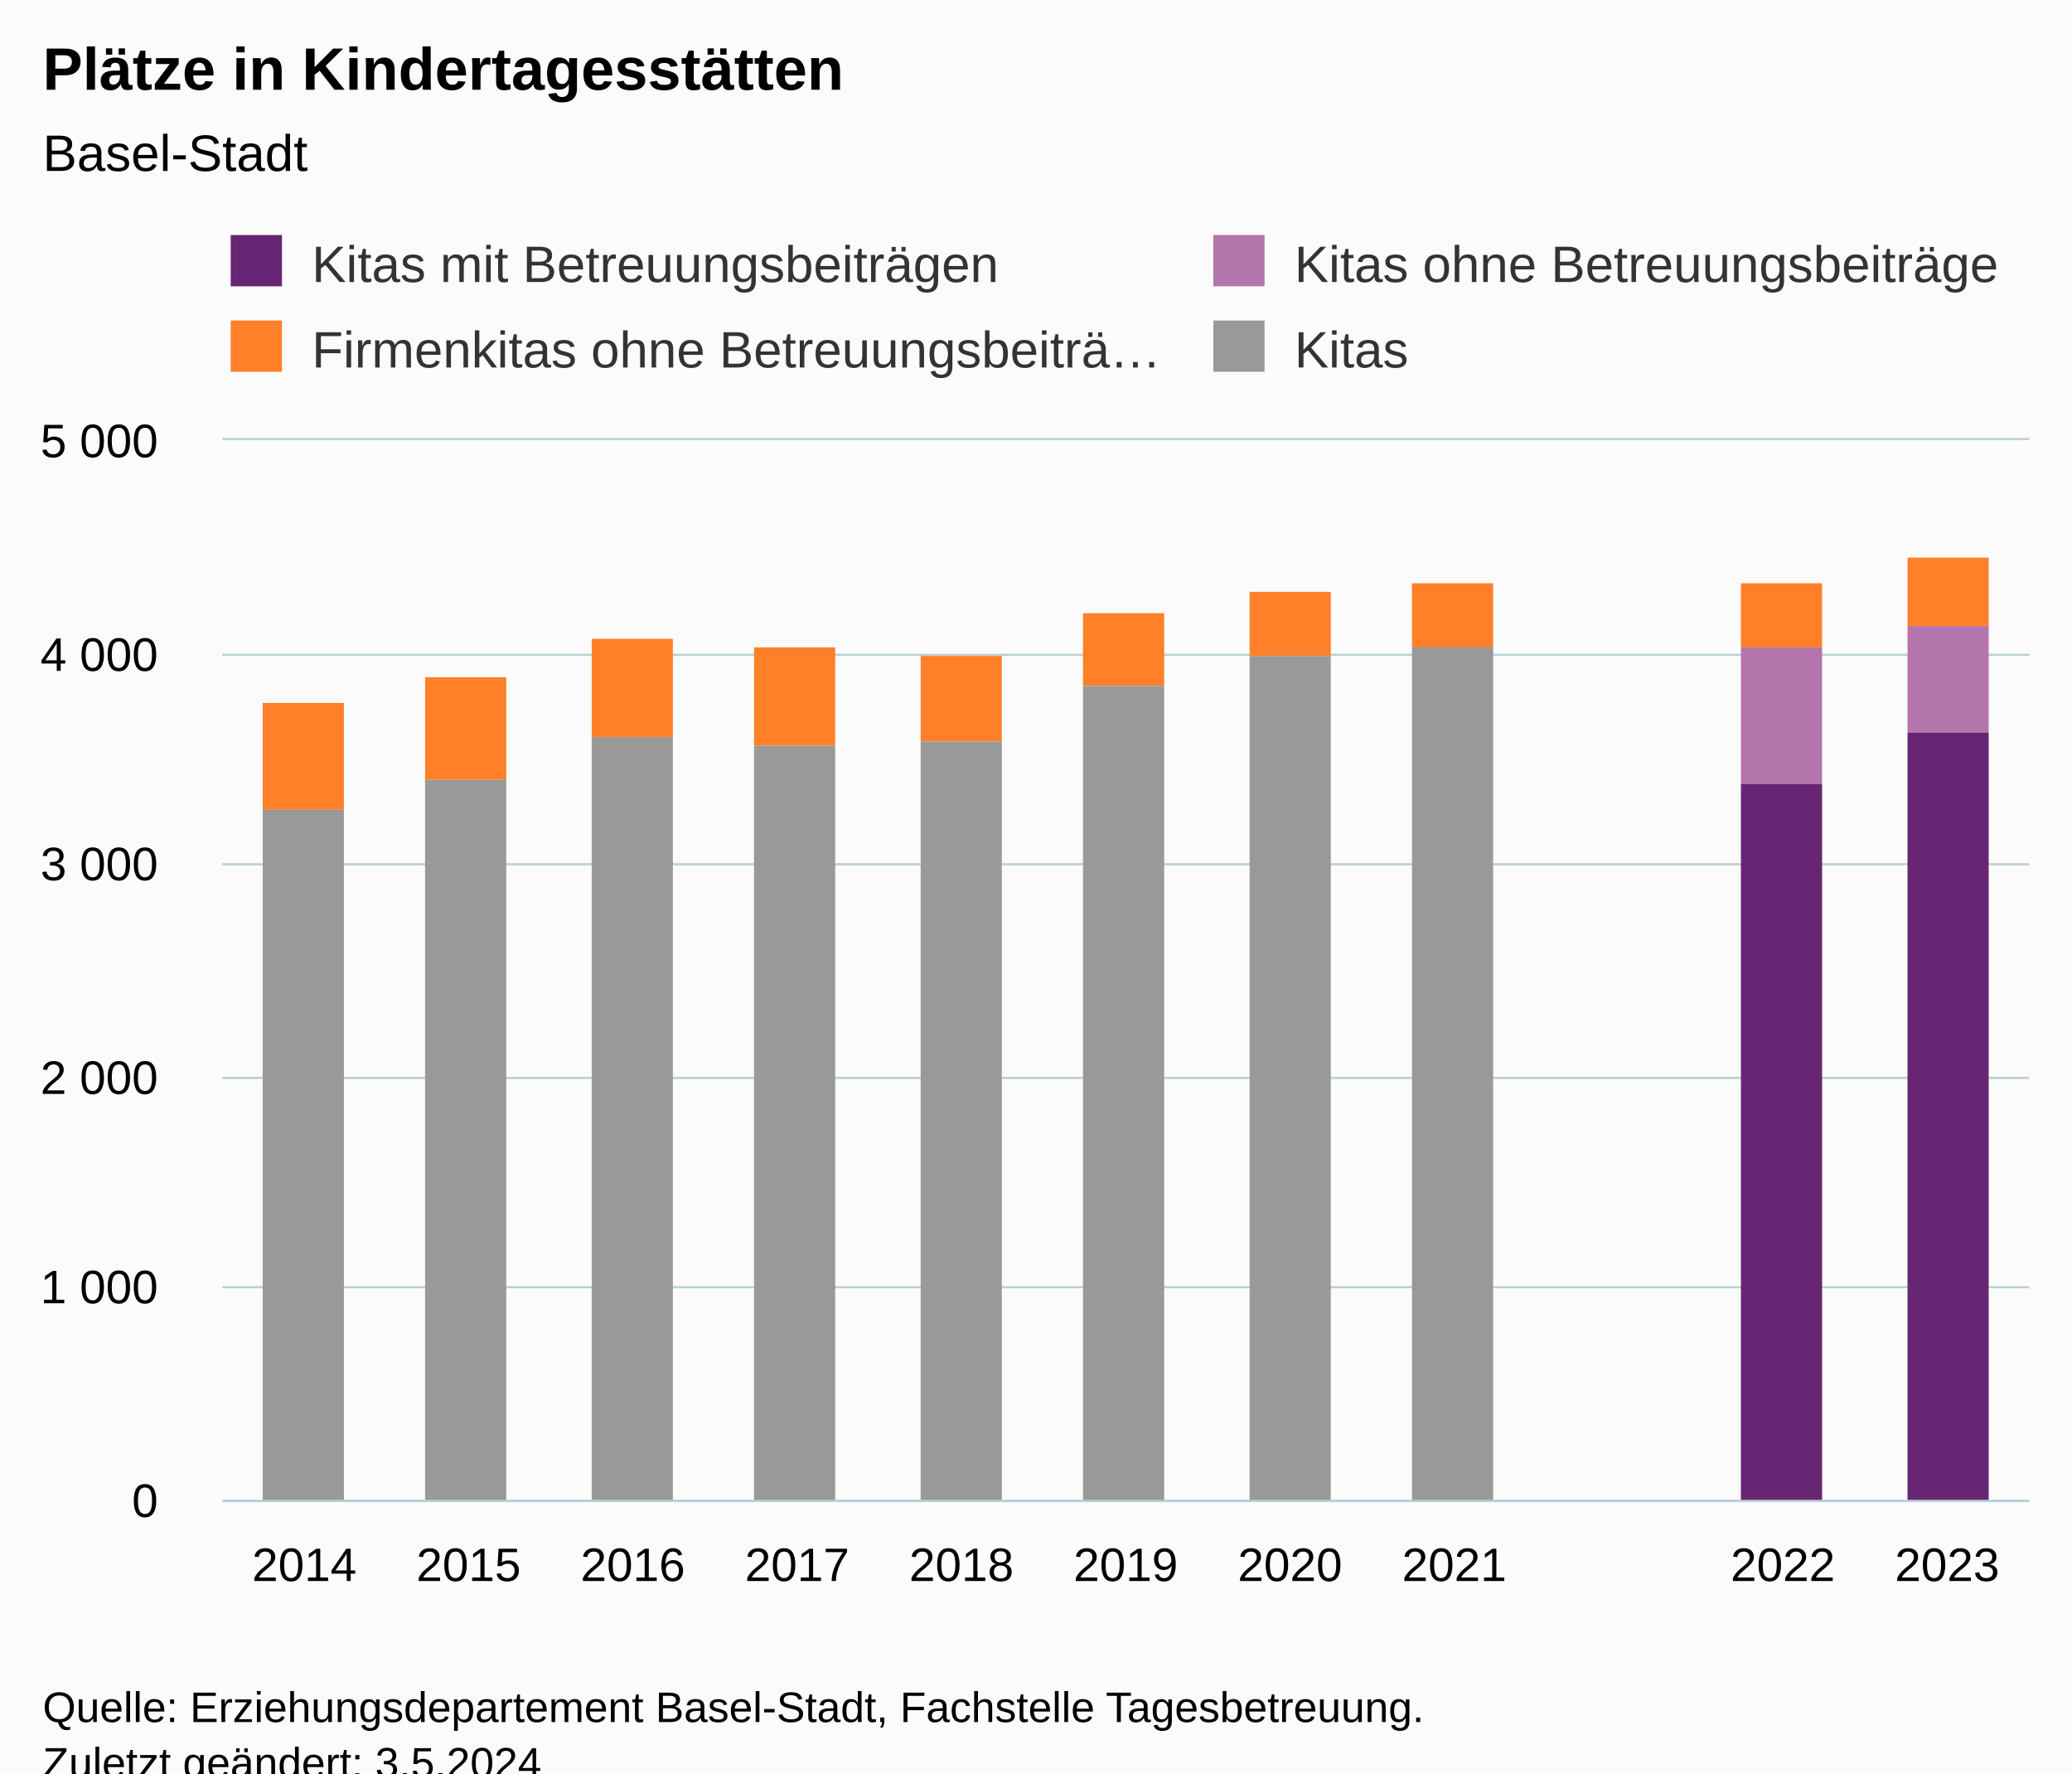
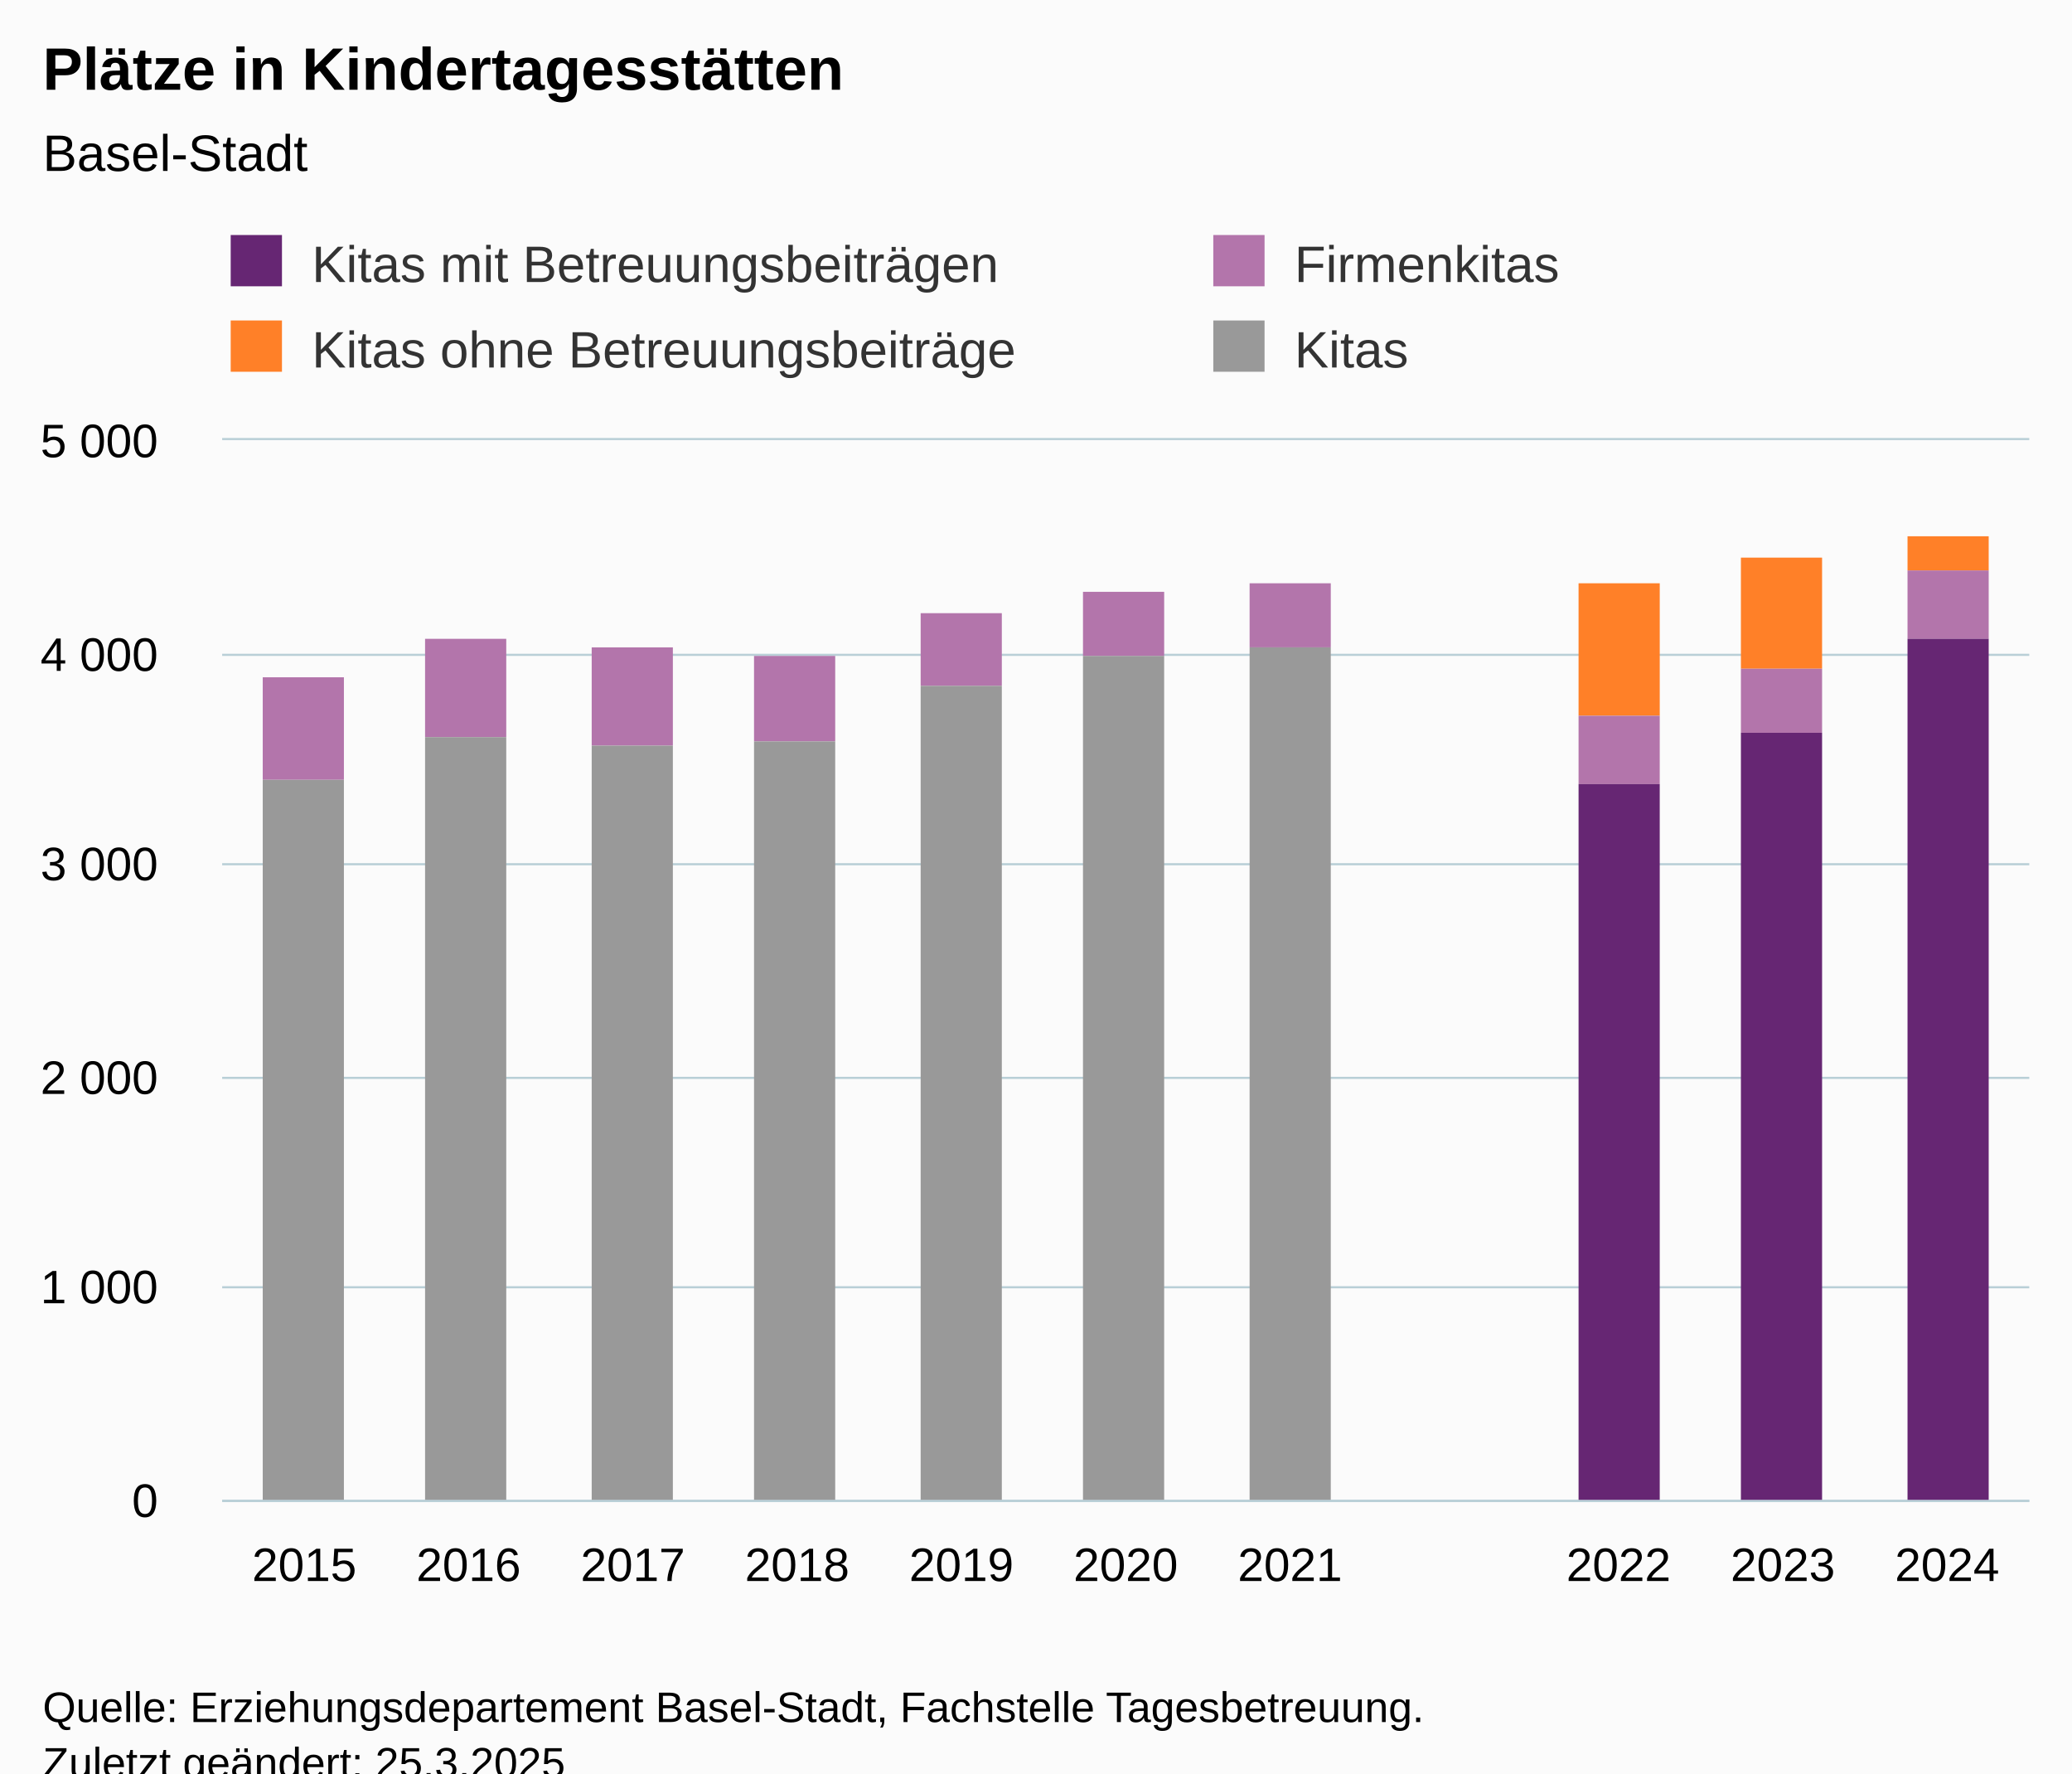
<svg xmlns="http://www.w3.org/2000/svg" version="1.1" class="highcharts-root" style="font-family:Arial;font-size:12px;" viewBox="0 0 485 415">
  <defs>
-     <clipPath id="highcharts-c9iqnyl-51-">
+     <clipPath id="highcharts-ewhrx2n-51-">
      <rect x="0" y="0" width="423" height="248" fill="none" />
    </clipPath>
-     <clipPath id="highcharts-c9iqnyl-63-">
+     <clipPath id="highcharts-ewhrx2n-63-">
      <rect x="0" y="0" width="423" height="248" fill="none" />
    </clipPath>
-     <clipPath id="highcharts-c9iqnyl-97-">
+     <clipPath id="highcharts-ewhrx2n-97-">
      <rect x="52" y="103" width="423" height="248" fill="none" />
    </clipPath>
  </defs>
  <rect fill="#fbfbfb" class="highcharts-background" x="0" y="0" width="485" height="428" rx="0" ry="0" />
  <rect fill="none" class="highcharts-plot-background" x="52" y="103" width="423" height="248" />
  <g class="highcharts-pane-group" data-z-index="0" />
  <g class="highcharts-grid highcharts-xaxis-grid" data-z-index="1">
    <path fill="none" data-z-index="1" class="highcharts-grid-line" d="M 89.5 103 L 89.5 351" opacity="1" />
    <path fill="none" data-z-index="1" class="highcharts-grid-line" d="M 128.5 103 L 128.5 351" opacity="1" />
    <path fill="none" data-z-index="1" class="highcharts-grid-line" d="M 166.5 103 L 166.5 351" opacity="1" />
    <path fill="none" data-z-index="1" class="highcharts-grid-line" d="M 205.5 103 L 205.5 351" opacity="1" />
    <path fill="none" data-z-index="1" class="highcharts-grid-line" d="M 243.5 103 L 243.5 351" opacity="1" />
    <path fill="none" data-z-index="1" class="highcharts-grid-line" d="M 282.5 103 L 282.5 351" opacity="1" />
    <path fill="none" data-z-index="1" class="highcharts-grid-line" d="M 320.5 103 L 320.5 351" opacity="1" />
    <path fill="none" data-z-index="1" class="highcharts-grid-line" d="M 359.5 103 L 359.5 351" opacity="1" />
    <path fill="none" data-z-index="1" class="highcharts-grid-line" d="M 397.5 103 L 397.5 351" opacity="1" />
    <path fill="none" data-z-index="1" class="highcharts-grid-line" d="M 436.5 103 L 436.5 351" opacity="1" />
    <path fill="none" data-z-index="1" class="highcharts-grid-line" d="M 474.5 103 L 474.5 351" opacity="1" />
    <path fill="none" data-z-index="1" class="highcharts-grid-line" d="M 51.5 103 L 51.5 351" opacity="1" />
  </g>
  <g class="highcharts-grid highcharts-yaxis-grid" data-z-index="1">
    <path fill="none" stroke="#B9CFD7" stroke-width="0.5" data-z-index="1" class="highcharts-grid-line" d="M 52 351.25 L 475 351.25" opacity="1" />
    <path fill="none" stroke="#B9CFD7" stroke-width="0.5" data-z-index="1" class="highcharts-grid-line" d="M 52 301.25 L 475 301.25" opacity="1" />
    <path fill="none" stroke="#B9CFD7" stroke-width="0.5" data-z-index="1" class="highcharts-grid-line" d="M 52 252.25 L 475 252.25" opacity="1" />
    <path fill="none" stroke="#B9CFD7" stroke-width="0.5" data-z-index="1" class="highcharts-grid-line" d="M 52 202.25 L 475 202.25" opacity="1" />
    <path fill="none" stroke="#B9CFD7" stroke-width="0.5" data-z-index="1" class="highcharts-grid-line" d="M 52 153.25 L 475 153.25" opacity="1" />
    <path fill="none" stroke="#B9CFD7" stroke-width="0.5" data-z-index="1" class="highcharts-grid-line" d="M 52 102.75 L 475 102.75" opacity="1" />
  </g>
  <rect fill="none" class="highcharts-plot-border" data-z-index="1" x="52" y="103" width="423" height="248" />
  <g class="highcharts-axis highcharts-xaxis" data-z-index="2">
    <path fill="none" class="highcharts-axis-line" stroke="#B9CFD7" stroke-width="0.5" data-z-index="7" d="M 52 351.25 L 475 351.25" />
  </g>
  <g class="highcharts-axis highcharts-yaxis" data-z-index="2">
    <path fill="none" class="highcharts-axis-line" data-z-index="7" d="M 52 103 L 52 351" />
  </g>
  <g class="highcharts-series-group" data-z-index="3">
-     <g class="highcharts-series highcharts-series-0 highcharts-column-series" data-z-index="0.1" opacity="1" transform="translate(52,103) scale(1 1)" clip-path="url(#highcharts-c9iqnyl-63-)">
-       <rect x="9.5" y="61.5" width="19" height="25" fill="#FF8028" stroke="#ffffff" stroke-width="1e-7" opacity="1" class="highcharts-point" />
-       <rect x="47.5" y="55.5" width="19" height="24" fill="#FF8028" stroke="#ffffff" stroke-width="1e-7" opacity="1" class="highcharts-point" />
-       <rect x="86.5" y="46.5" width="19" height="23" fill="#FF8028" stroke="#ffffff" stroke-width="1e-7" opacity="1" class="highcharts-point" />
-       <rect x="124.5" y="48.5" width="19" height="23" fill="#FF8028" stroke="#ffffff" stroke-width="1e-7" opacity="1" class="highcharts-point" />
-       <rect x="163.5" y="50.5" width="19" height="20" fill="#FF8028" stroke="#ffffff" stroke-width="1e-7" opacity="1" class="highcharts-point" />
-       <rect x="201.5" y="40.5" width="19" height="17" fill="#FF8028" stroke="#ffffff" stroke-width="1e-7" opacity="1" class="highcharts-point" />
-       <rect x="240.5" y="35.5" width="19" height="15" fill="#FF8028" stroke="#ffffff" stroke-width="1e-7" opacity="1" class="highcharts-point" />
-       <rect x="278.5" y="33.5" width="19" height="15" fill="#FF8028" stroke="#ffffff" stroke-width="1e-7" opacity="1" class="highcharts-point" />
-       <rect x="317.5" y="248.5" width="19" height="0" fill="#FF8028" stroke="#ffffff" stroke-width="1e-7" opacity="1" class="highcharts-point highcharts-null-point" />
-       <rect x="355.5" y="33.5" width="19" height="15" fill="#FF8028" stroke="#ffffff" stroke-width="1e-7" opacity="1" class="highcharts-point" />
-       <rect x="394.5" y="27.5" width="19" height="16" fill="#FF8028" stroke="#ffffff" stroke-width="1e-7" opacity="1" class="highcharts-point" />
+     <g class="highcharts-series highcharts-series-0 highcharts-column-series" data-z-index="0.1" opacity="1" transform="translate(52,103) scale(1 1)" clip-path="url(#highcharts-ewhrx2n-63-)">
+       <rect x="317.5" y="33.5" width="19" height="31" fill="#FF8028" stroke="#ffffff" stroke-width="1e-7" opacity="1" class="highcharts-point" />
+       <rect x="355.5" y="27.5" width="19" height="26" fill="#FF8028" stroke="#ffffff" stroke-width="1e-7" opacity="1" class="highcharts-point" />
+       <rect x="394.5" y="22.5" width="19" height="8" fill="#FF8028" stroke="#ffffff" stroke-width="1e-7" opacity="1" class="highcharts-point" />
    </g>
    <g class="highcharts-markers highcharts-series-0 highcharts-column-series" data-z-index="0.1" opacity="1" transform="translate(52,103) scale(1 1)" clip-path="none" />
-     <g class="highcharts-series highcharts-series-1 highcharts-column-series" data-z-index="0.1" opacity="1" transform="translate(52,103) scale(1 1)" clip-path="url(#highcharts-c9iqnyl-63-)">
-       <rect x="355.5" y="48.5" width="19" height="32" fill="#B375AB" stroke="#ffffff" stroke-width="1e-7" opacity="1" class="highcharts-point" />
-       <rect x="394.5" y="43.5" width="19" height="25" fill="#B375AB" stroke="#ffffff" stroke-width="1e-7" opacity="1" class="highcharts-point" />
+     <g class="highcharts-series highcharts-series-1 highcharts-column-series" data-z-index="0.1" opacity="1" transform="translate(52,103) scale(1 1)" clip-path="url(#highcharts-ewhrx2n-63-)">
+       <rect x="9.5" y="55.5" width="19" height="24" fill="#B375AB" stroke="#ffffff" stroke-width="1e-7" opacity="1" class="highcharts-point" />
+       <rect x="47.5" y="46.5" width="19" height="23" fill="#B375AB" stroke="#ffffff" stroke-width="1e-7" opacity="1" class="highcharts-point" />
+       <rect x="86.5" y="48.5" width="19" height="23" fill="#B375AB" stroke="#ffffff" stroke-width="1e-7" opacity="1" class="highcharts-point" />
+       <rect x="124.5" y="50.5" width="19" height="20" fill="#B375AB" stroke="#ffffff" stroke-width="1e-7" opacity="1" class="highcharts-point" />
+       <rect x="163.5" y="40.5" width="19" height="17" fill="#B375AB" stroke="#ffffff" stroke-width="1e-7" opacity="1" class="highcharts-point" />
+       <rect x="201.5" y="35.5" width="19" height="15" fill="#B375AB" stroke="#ffffff" stroke-width="1e-7" opacity="1" class="highcharts-point" />
+       <rect x="240.5" y="33.5" width="19" height="15" fill="#B375AB" stroke="#ffffff" stroke-width="1e-7" opacity="1" class="highcharts-point" />
+       <rect x="317.5" y="64.5" width="19" height="16" fill="#B375AB" stroke="#ffffff" stroke-width="1e-7" opacity="1" class="highcharts-point" />
+       <rect x="355.5" y="53.5" width="19" height="15" fill="#B375AB" stroke="#ffffff" stroke-width="1e-7" opacity="1" class="highcharts-point" />
+       <rect x="394.5" y="30.5" width="19" height="16" fill="#B375AB" stroke="#ffffff" stroke-width="1e-7" opacity="1" class="highcharts-point" />
    </g>
    <g class="highcharts-markers highcharts-series-1 highcharts-column-series" data-z-index="0.1" opacity="1" transform="translate(52,103) scale(1 1)" clip-path="none" />
-     <g class="highcharts-series highcharts-series-2 highcharts-column-series" data-z-index="0.1" opacity="1" transform="translate(52,103) scale(1 1)" clip-path="url(#highcharts-c9iqnyl-63-)">
-       <rect x="355.5" y="80.5" width="19" height="168" fill="#662673" stroke="#ffffff" stroke-width="1e-7" opacity="1" class="highcharts-point" />
-       <rect x="394.5" y="68.5" width="19" height="180" fill="#662673" stroke="#ffffff" stroke-width="1e-7" opacity="1" class="highcharts-point" />
+     <g class="highcharts-series highcharts-series-2 highcharts-column-series" data-z-index="0.1" opacity="1" transform="translate(52,103) scale(1 1)" clip-path="url(#highcharts-ewhrx2n-63-)">
+       <rect x="317.5" y="80.5" width="19" height="168" fill="#662673" stroke="#ffffff" stroke-width="1e-7" opacity="1" class="highcharts-point" />
+       <rect x="355.5" y="68.5" width="19" height="180" fill="#662673" stroke="#ffffff" stroke-width="1e-7" opacity="1" class="highcharts-point" />
+       <rect x="394.5" y="46.5" width="19" height="202" fill="#662673" stroke="#ffffff" stroke-width="1e-7" opacity="1" class="highcharts-point" />
    </g>
    <g class="highcharts-markers highcharts-series-2 highcharts-column-series" data-z-index="0.1" opacity="1" transform="translate(52,103) scale(1 1)" clip-path="none" />
-     <g class="highcharts-series highcharts-series-3 highcharts-column-series" data-z-index="0.1" opacity="1" transform="translate(52,103) scale(1 1)" clip-path="url(#highcharts-c9iqnyl-63-)">
-       <rect x="9.5" y="86.5" width="19" height="162" fill="#999999" stroke="#ffffff" stroke-width="1e-7" opacity="1" class="highcharts-point" />
-       <rect x="47.5" y="79.5" width="19" height="169" fill="#999999" stroke="#ffffff" stroke-width="1e-7" opacity="1" class="highcharts-point" />
-       <rect x="86.5" y="69.5" width="19" height="179" fill="#999999" stroke="#ffffff" stroke-width="1e-7" opacity="1" class="highcharts-point" />
-       <rect x="124.5" y="71.5" width="19" height="177" fill="#999999" stroke="#ffffff" stroke-width="1e-7" opacity="1" class="highcharts-point" />
-       <rect x="163.5" y="70.5" width="19" height="178" fill="#999999" stroke="#ffffff" stroke-width="1e-7" opacity="1" class="highcharts-point" />
-       <rect x="201.5" y="57.5" width="19" height="191" fill="#999999" stroke="#ffffff" stroke-width="1e-7" opacity="1" class="highcharts-point" />
-       <rect x="240.5" y="50.5" width="19" height="198" fill="#999999" stroke="#ffffff" stroke-width="1e-7" opacity="1" class="highcharts-point" />
-       <rect x="278.5" y="48.5" width="19" height="200" fill="#999999" stroke="#ffffff" stroke-width="1e-7" opacity="1" class="highcharts-point" />
-       <rect x="317.5" y="248.5" width="19" height="0" fill="#999999" stroke="#ffffff" stroke-width="1e-7" opacity="1" class="highcharts-point highcharts-null-point" />
+     <g class="highcharts-series highcharts-series-3 highcharts-column-series" data-z-index="0.1" opacity="1" transform="translate(52,103) scale(1 1)" clip-path="url(#highcharts-ewhrx2n-63-)">
+       <rect x="9.5" y="79.5" width="19" height="169" fill="#999999" stroke="#ffffff" stroke-width="1e-7" opacity="1" class="highcharts-point" />
+       <rect x="47.5" y="69.5" width="19" height="179" fill="#999999" stroke="#ffffff" stroke-width="1e-7" opacity="1" class="highcharts-point" />
+       <rect x="86.5" y="71.5" width="19" height="177" fill="#999999" stroke="#ffffff" stroke-width="1e-7" opacity="1" class="highcharts-point" />
+       <rect x="124.5" y="70.5" width="19" height="178" fill="#999999" stroke="#ffffff" stroke-width="1e-7" opacity="1" class="highcharts-point" />
+       <rect x="163.5" y="57.5" width="19" height="191" fill="#999999" stroke="#ffffff" stroke-width="1e-7" opacity="1" class="highcharts-point" />
+       <rect x="201.5" y="50.5" width="19" height="198" fill="#999999" stroke="#ffffff" stroke-width="1e-7" opacity="1" class="highcharts-point" />
+       <rect x="240.5" y="48.5" width="19" height="200" fill="#999999" stroke="#ffffff" stroke-width="1e-7" opacity="1" class="highcharts-point" />
    </g>
    <g class="highcharts-markers highcharts-series-3 highcharts-column-series" data-z-index="0.1" opacity="1" transform="translate(52,103) scale(1 1)" clip-path="none" />
  </g>
  <text x="10" text-anchor="start" class="highcharts-title" data-z-index="4" style="color:#000000;font-size:14px;font-weight:bold;fill:#000000;" y="21">
    <tspan>Plätze in Kindertagesstätten</tspan>
  </text>
  <text x="10" text-anchor="start" class="highcharts-subtitle" data-z-index="4" style="color:#000000;font-size:12px;font-weight:normal;fill:#000000;" y="40">
    <tspan>Basel-Stadt</tspan>
  </text>
  <text x="10" text-anchor="start" class="highcharts-caption" data-z-index="4" style="color:#666666;fill:#666666;" y="385" />
  <g class="highcharts-legend" data-z-index="7" transform="translate(52,56)">
    <rect fill="none" class="highcharts-legend-box" rx="0" ry="0" x="0" y="0" width="500" height="35" visibility="visible" />
    <g data-z-index="1">
      <g>
        <g class="highcharts-legend-item highcharts-column-series highcharts-color-undefined highcharts-series-2" data-z-index="1" transform="translate(0,-5)">
          <text x="21" style="color:#333333;cursor:pointer;font-size:12px;font-weight:normal;fill:#333333;" text-anchor="start" data-z-index="2" y="15">
            <tspan>Kitas mit Betreuungsbeiträgen</tspan>
          </text>
          <rect x="2" y="4" width="12" height="12" fill="#662673" class="highcharts-point" data-z-index="3" />
        </g>
        <g class="highcharts-legend-item highcharts-column-series highcharts-color-undefined highcharts-series-1" data-z-index="1" transform="translate(230,-5)">
          <text x="21" y="15" style="color:#333333;cursor:pointer;font-size:12px;font-weight:normal;fill:#333333;" text-anchor="start" data-z-index="2">
-             <tspan>Kitas ohne Betreuungsbeiträge</tspan>
+             <tspan>Firmenkitas</tspan>
          </text>
          <rect x="2" y="4" width="12" height="12" fill="#B375AB" class="highcharts-point" data-z-index="3" />
        </g>
        <g class="highcharts-legend-item highcharts-column-series highcharts-color-undefined highcharts-series-0" data-z-index="1" transform="translate(0,15)">
          <text x="21" y="15" style="color:#333333;cursor:pointer;font-size:12px;font-weight:normal;fill:#333333;" text-anchor="start" data-z-index="2">
-             <tspan>Firmenkitas ohne Betreuungsbeiträ…</tspan>
+             <tspan>Kitas ohne Betreuungsbeiträge</tspan>
          </text>
          <rect x="2" y="4" width="12" height="12" fill="#FF8028" class="highcharts-point" data-z-index="3" />
        </g>
        <g class="highcharts-legend-item highcharts-column-series highcharts-color-undefined highcharts-series-3" data-z-index="1" transform="translate(230,15)">
          <text x="21" y="15" style="color:#333333;cursor:pointer;font-size:12px;font-weight:normal;fill:#333333;" text-anchor="start" data-z-index="2">
            <tspan>Kitas</tspan>
          </text>
          <rect x="2" y="4" width="12" height="12" fill="#999999" class="highcharts-point" data-z-index="3" />
        </g>
      </g>
    </g>
  </g>
  <g class="highcharts-axis-labels highcharts-xaxis-labels" data-z-index="7">
-     <text x="71.227" style="color:#000000;cursor:default;font-size:11px;fill:#000000;" text-anchor="middle" transform="translate(0,0)" y="370" opacity="1">2014</text>
-     <text x="109.682" style="color:#000000;cursor:default;font-size:11px;fill:#000000;" text-anchor="middle" transform="translate(0,0)" y="370" opacity="1">2015</text>
-     <text x="148.136" style="color:#000000;cursor:default;font-size:11px;fill:#000000;" text-anchor="middle" transform="translate(0,0)" y="370" opacity="1">2016</text>
-     <text x="186.591" style="color:#000000;cursor:default;font-size:11px;fill:#000000;" text-anchor="middle" transform="translate(0,0)" y="370" opacity="1">2017</text>
-     <text x="225.045" style="color:#000000;cursor:default;font-size:11px;fill:#000000;" text-anchor="middle" transform="translate(0,0)" y="370" opacity="1">2018</text>
-     <text x="263.5" style="color:#000000;cursor:default;font-size:11px;fill:#000000;" text-anchor="middle" transform="translate(0,0)" y="370" opacity="1">2019</text>
-     <text x="301.955" style="color:#000000;cursor:default;font-size:11px;fill:#000000;" text-anchor="middle" transform="translate(0,0)" y="370" opacity="1">2020</text>
-     <text x="340.409" style="color:#000000;cursor:default;font-size:11px;fill:#000000;" text-anchor="middle" transform="translate(0,0)" y="370" opacity="1">2021</text>
-     <text x="378.864" style="color:#000000;cursor:default;font-size:11px;fill:#000000;" text-anchor="middle" transform="translate(0,0)" y="370" opacity="1" />
-     <text x="417.318" style="color:#000000;cursor:default;font-size:11px;fill:#000000;" text-anchor="middle" transform="translate(0,0)" y="370" opacity="1">2022</text>
-     <text x="455.773" style="color:#000000;cursor:default;font-size:11px;fill:#000000;" text-anchor="middle" transform="translate(0,0)" y="370" opacity="1">2023</text>
+     <text x="71.227" style="color:#000000;cursor:default;font-size:11px;fill:#000000;" text-anchor="middle" transform="translate(0,0)" y="370" opacity="1">2015</text>
+     <text x="109.682" style="color:#000000;cursor:default;font-size:11px;fill:#000000;" text-anchor="middle" transform="translate(0,0)" y="370" opacity="1">2016</text>
+     <text x="148.136" style="color:#000000;cursor:default;font-size:11px;fill:#000000;" text-anchor="middle" transform="translate(0,0)" y="370" opacity="1">2017</text>
+     <text x="186.591" style="color:#000000;cursor:default;font-size:11px;fill:#000000;" text-anchor="middle" transform="translate(0,0)" y="370" opacity="1">2018</text>
+     <text x="225.045" style="color:#000000;cursor:default;font-size:11px;fill:#000000;" text-anchor="middle" transform="translate(0,0)" y="370" opacity="1">2019</text>
+     <text x="263.5" style="color:#000000;cursor:default;font-size:11px;fill:#000000;" text-anchor="middle" transform="translate(0,0)" y="370" opacity="1">2020</text>
+     <text x="301.955" style="color:#000000;cursor:default;font-size:11px;fill:#000000;" text-anchor="middle" transform="translate(0,0)" y="370" opacity="1">2021</text>
+     <text x="340.409" style="color:#000000;cursor:default;font-size:11px;fill:#000000;" text-anchor="middle" transform="translate(0,0)" y="370" opacity="1" />
+     <text x="378.864" style="color:#000000;cursor:default;font-size:11px;fill:#000000;" text-anchor="middle" transform="translate(0,0)" y="370" opacity="1">2022</text>
+     <text x="417.318" style="color:#000000;cursor:default;font-size:11px;fill:#000000;" text-anchor="middle" transform="translate(0,0)" y="370" opacity="1">2023</text>
+     <text x="455.773" style="color:#000000;cursor:default;font-size:11px;fill:#000000;" text-anchor="middle" transform="translate(0,0)" y="370" opacity="1">2024</text>
  </g>
  <g class="highcharts-axis-labels highcharts-yaxis-labels" data-z-index="7">
    <text x="37" style="color:#000000;cursor:default;font-size:11px;fill:#000000;" text-anchor="end" transform="translate(0,0)" y="355" opacity="1">0</text>
    <text x="37" style="color:#000000;cursor:default;font-size:11px;fill:#000000;" text-anchor="end" transform="translate(0,0)" y="305" opacity="1">
      <tspan>1 000</tspan>
    </text>
    <text x="37" style="color:#000000;cursor:default;font-size:11px;fill:#000000;" text-anchor="end" transform="translate(0,0)" y="256" opacity="1">
      <tspan>2 000</tspan>
    </text>
    <text x="37" style="color:#000000;cursor:default;font-size:11px;fill:#000000;" text-anchor="end" transform="translate(0,0)" y="206" opacity="1">
      <tspan>3 000</tspan>
    </text>
    <text x="37" style="color:#000000;cursor:default;font-size:11px;fill:#000000;" text-anchor="end" transform="translate(0,0)" y="157" opacity="1">
      <tspan>4 000</tspan>
    </text>
    <text x="37" style="color:#000000;cursor:default;font-size:11px;fill:#000000;" text-anchor="end" transform="translate(0,0)" y="107" opacity="1">
      <tspan>5 000</tspan>
    </text>
  </g>
  <text x="10" class="highcharts-credits" text-anchor="start" data-z-index="8" style="cursor:default;color:#000000;font-size:10px;fill:#000000;" y="403">
    <tspan>Quelle: Erziehungsdepartement Basel-Stadt, Fachstelle Tagesbetreuung.</tspan>
-     <tspan x="10" dy="13">Zuletzt geändert: 3.5.2024</tspan>
+     <tspan x="10" dy="13">Zuletzt geändert: 25.3.2025</tspan>
  </text>
-   <g class="highcharts-control-points" data-z-index="99" clip-path="url(#highcharts-c9iqnyl-97-)" />
+   <g class="highcharts-control-points" data-z-index="99" clip-path="url(#highcharts-ewhrx2n-97-)" />
</svg>
